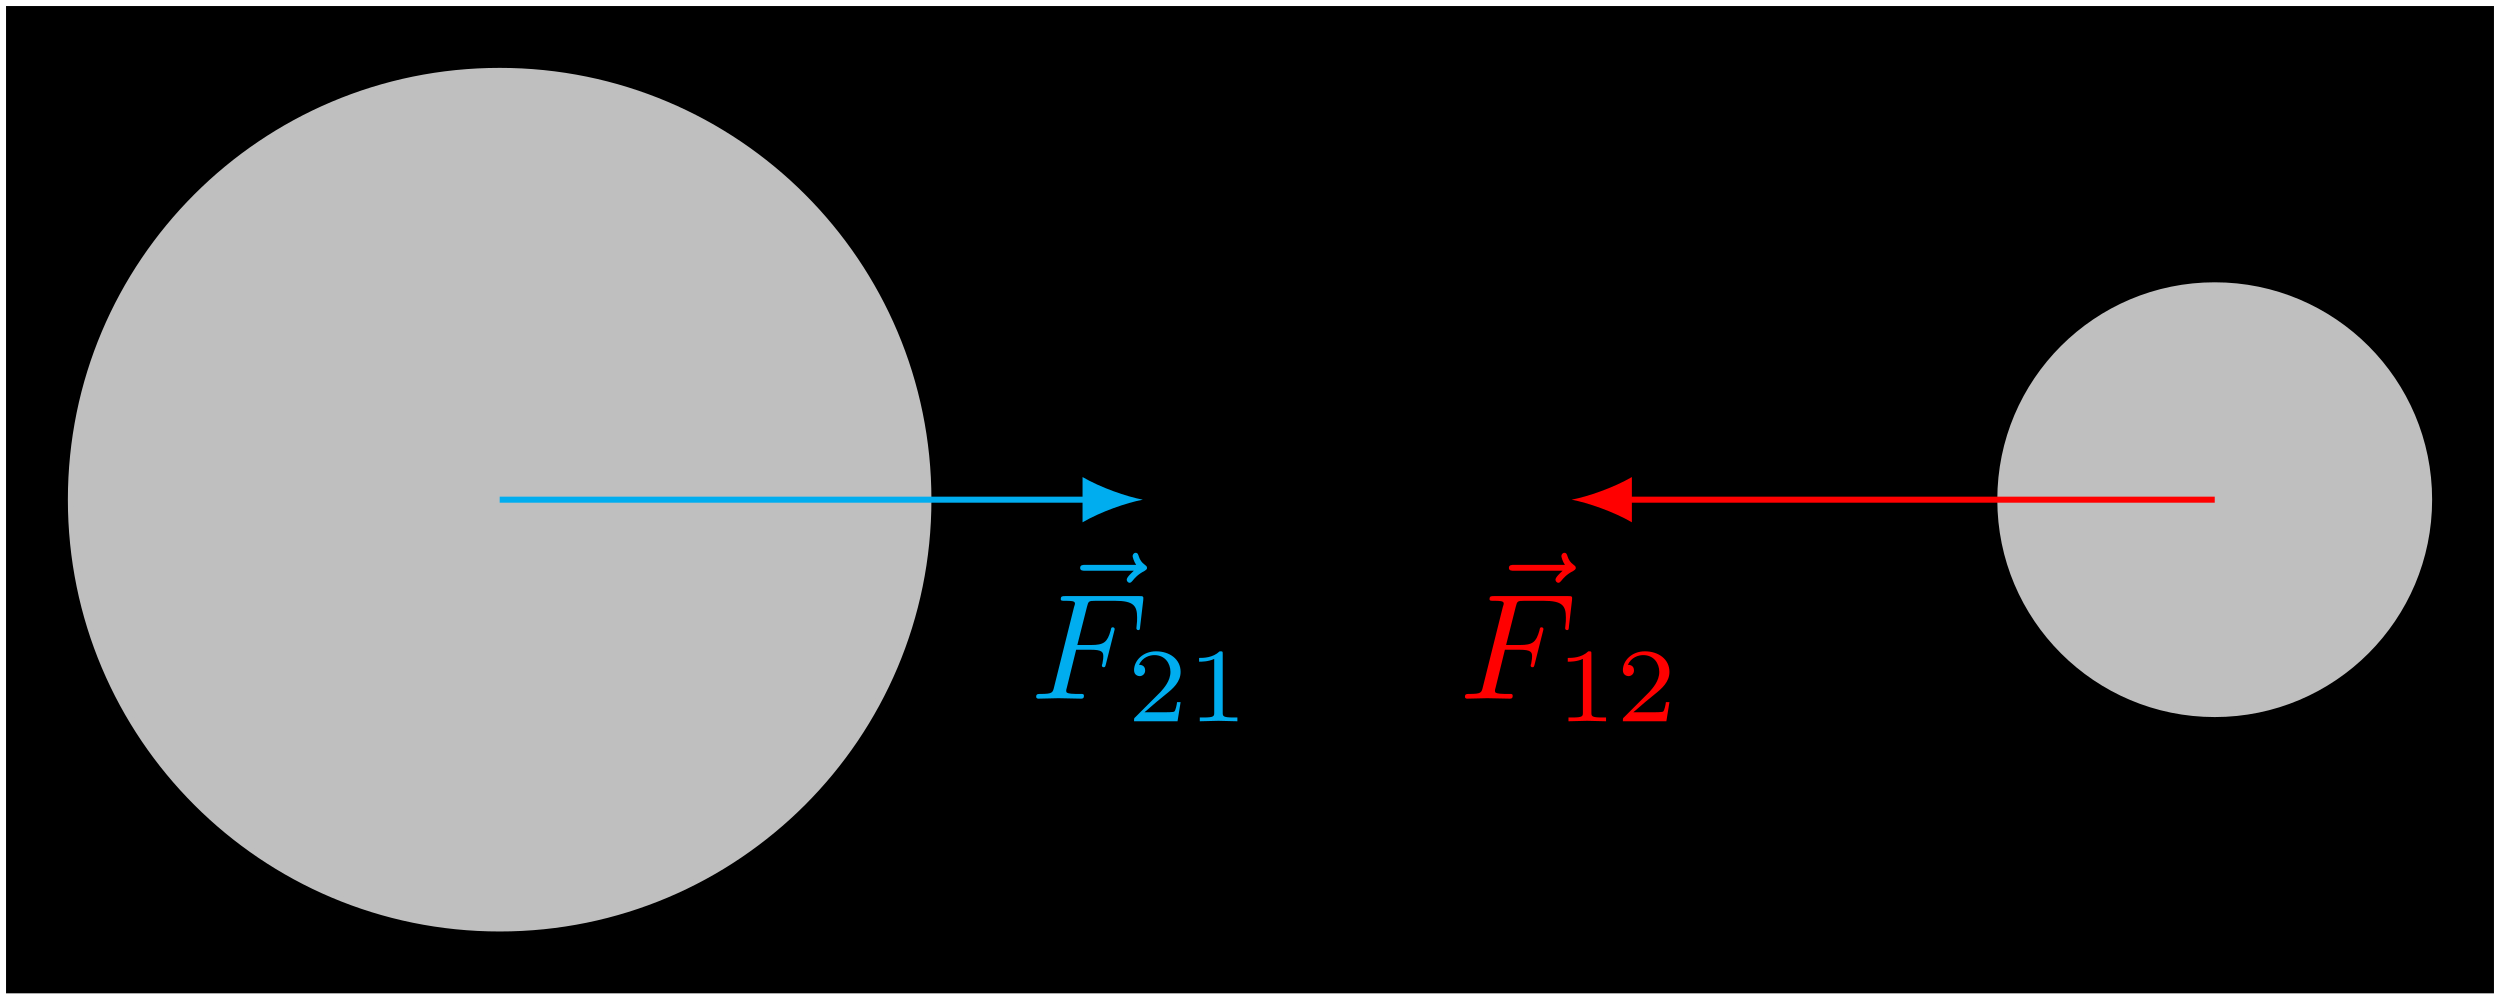
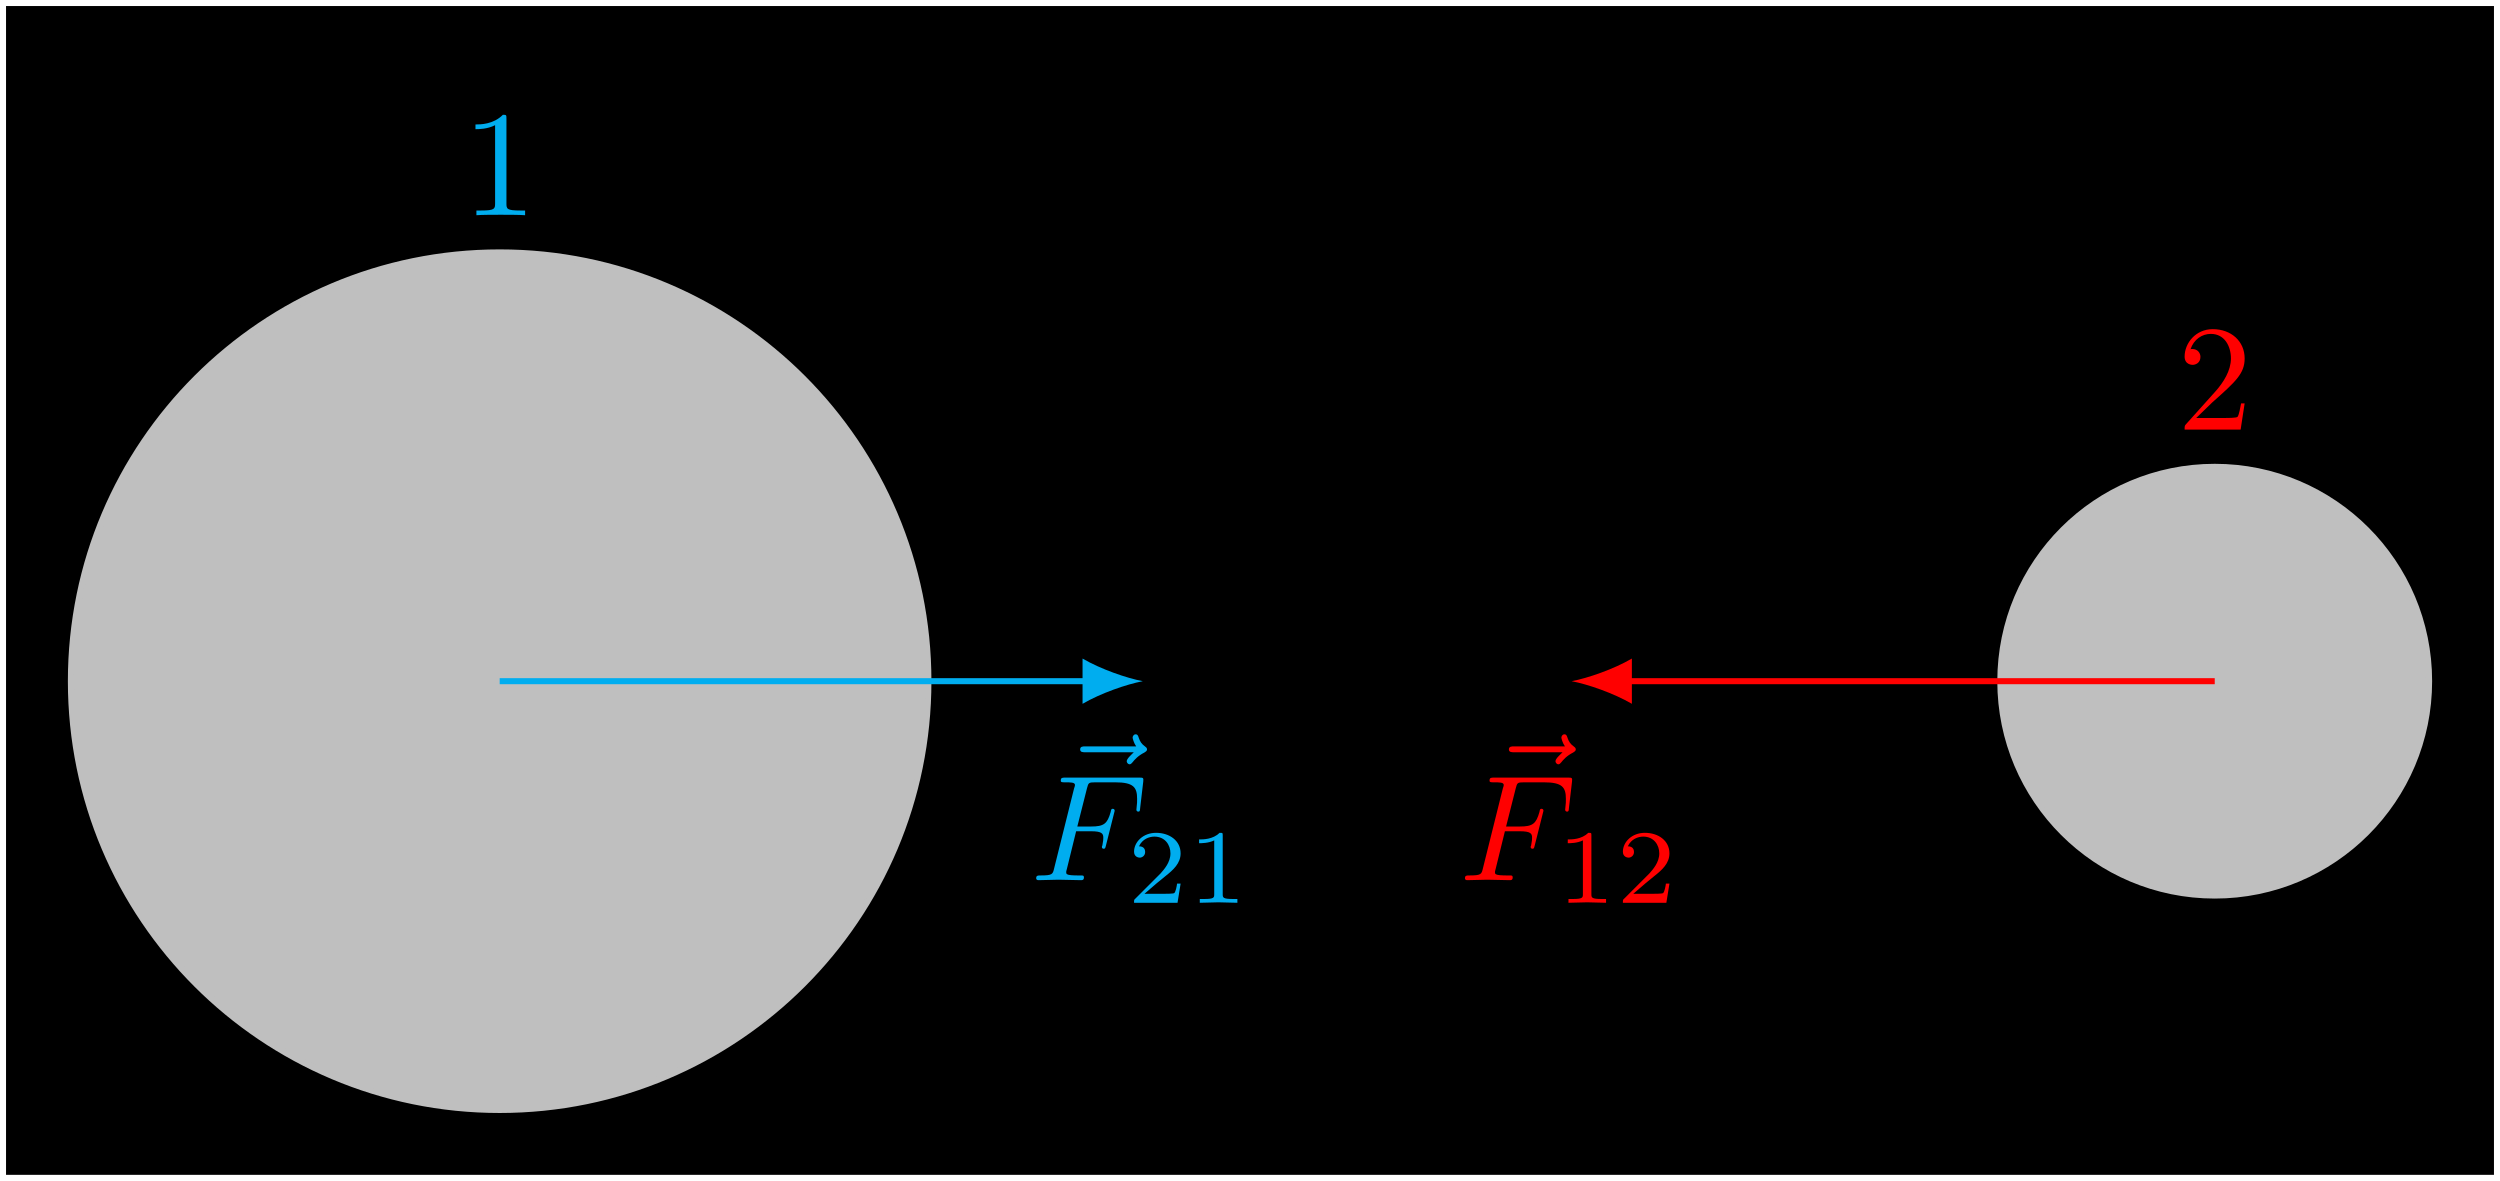
- <svg xmlns="http://www.w3.org/2000/svg" xmlns:xlink="http://www.w3.org/1999/xlink" width="165.281pt" height="66.069pt" viewBox="0 0 165.281 66.069" version="1.1">
+ <svg xmlns="http://www.w3.org/2000/svg" xmlns:xlink="http://www.w3.org/1999/xlink" width="165.281pt" height="78.069pt" viewBox="0 0 165.281 78.069" version="1.1">
  <defs>
    <g>
      <symbol overflow="visible" id="glyph0-0">
        <path style="stroke:none;" d="" />
      </symbol>
      <symbol overflow="visible" id="glyph0-1">
-         <path style="stroke:none;" d="M 5.359 -5.938 C 5.219 -5.797 4.891 -5.516 4.891 -5.344 C 4.891 -5.25 4.984 -5.141 5.078 -5.141 C 5.172 -5.141 5.219 -5.219 5.281 -5.281 C 5.391 -5.422 5.625 -5.703 6.062 -5.922 C 6.125 -5.969 6.234 -6.016 6.234 -6.125 C 6.234 -6.234 6.156 -6.281 6.094 -6.328 C 5.875 -6.484 5.766 -6.656 5.688 -6.891 C 5.656 -6.984 5.625 -7.125 5.484 -7.125 C 5.344 -7.125 5.281 -6.984 5.281 -6.906 C 5.281 -6.859 5.359 -6.547 5.516 -6.328 L 2.156 -6.328 C 2 -6.328 1.812 -6.328 1.812 -6.125 C 1.812 -5.938 2 -5.938 2.156 -5.938 Z M 5.359 -5.938 " />
+         <path style="stroke:none;" d="M 2.938 -6.375 C 2.938 -6.625 2.938 -6.641 2.703 -6.641 C 2.078 -6 1.203 -6 0.891 -6 L 0.891 -5.688 C 1.094 -5.688 1.672 -5.688 2.188 -5.953 L 2.188 -0.781 C 2.188 -0.422 2.156 -0.312 1.266 -0.312 L 0.953 -0.312 L 0.953 0 C 1.297 -0.031 2.156 -0.031 2.562 -0.031 C 2.953 -0.031 3.828 -0.031 4.172 0 L 4.172 -0.312 L 3.859 -0.312 C 2.953 -0.312 2.938 -0.422 2.938 -0.781 Z M 2.938 -6.375 " />
      </symbol>
      <symbol overflow="visible" id="glyph0-2">
-         <path style="stroke:none;" d="M 3.016 -3.234 L 3.984 -3.234 C 4.734 -3.234 4.812 -3.078 4.812 -2.797 C 4.812 -2.719 4.812 -2.609 4.75 -2.297 C 4.719 -2.25 4.719 -2.219 4.719 -2.188 C 4.719 -2.109 4.781 -2.078 4.828 -2.078 C 4.938 -2.078 4.938 -2.109 4.984 -2.281 L 5.531 -4.453 C 5.562 -4.562 5.562 -4.578 5.562 -4.609 C 5.562 -4.625 5.547 -4.719 5.438 -4.719 C 5.344 -4.719 5.328 -4.672 5.297 -4.5 C 5.078 -3.734 4.859 -3.547 4 -3.547 L 3.094 -3.547 L 3.734 -6.078 C 3.828 -6.438 3.844 -6.469 4.281 -6.469 L 5.594 -6.469 C 6.812 -6.469 7.047 -6.141 7.047 -5.375 C 7.047 -5.141 7.047 -5.109 7.016 -4.828 C 7 -4.703 7 -4.688 7 -4.656 C 7 -4.609 7.031 -4.531 7.125 -4.531 C 7.234 -4.531 7.234 -4.594 7.25 -4.781 L 7.453 -6.516 C 7.484 -6.781 7.438 -6.781 7.188 -6.781 L 2.297 -6.781 C 2.109 -6.781 2 -6.781 2 -6.578 C 2 -6.469 2.094 -6.469 2.281 -6.469 C 2.656 -6.469 2.938 -6.469 2.938 -6.297 C 2.938 -6.25 2.938 -6.234 2.875 -6.047 L 1.562 -0.781 C 1.469 -0.391 1.453 -0.312 0.656 -0.312 C 0.484 -0.312 0.375 -0.312 0.375 -0.125 C 0.375 0 0.5 0 0.531 0 C 0.812 0 1.562 -0.031 1.844 -0.031 C 2.172 -0.031 3 0 3.328 0 C 3.422 0 3.531 0 3.531 -0.188 C 3.531 -0.266 3.484 -0.297 3.484 -0.297 C 3.453 -0.312 3.422 -0.312 3.203 -0.312 C 2.984 -0.312 2.938 -0.312 2.688 -0.328 C 2.391 -0.359 2.359 -0.406 2.359 -0.531 C 2.359 -0.547 2.359 -0.609 2.406 -0.75 Z M 3.016 -3.234 " />
+         <path style="stroke:none;" d="M 1.266 -0.766 L 2.328 -1.797 C 3.875 -3.172 4.469 -3.703 4.469 -4.703 C 4.469 -5.844 3.578 -6.641 2.359 -6.641 C 1.234 -6.641 0.5 -5.719 0.5 -4.828 C 0.5 -4.281 1 -4.281 1.031 -4.281 C 1.203 -4.281 1.547 -4.391 1.547 -4.812 C 1.547 -5.062 1.359 -5.328 1.016 -5.328 C 0.938 -5.328 0.922 -5.328 0.891 -5.312 C 1.109 -5.969 1.656 -6.328 2.234 -6.328 C 3.141 -6.328 3.562 -5.516 3.562 -4.703 C 3.562 -3.906 3.078 -3.125 2.516 -2.5 L 0.609 -0.375 C 0.5 -0.266 0.5 -0.234 0.5 0 L 4.203 0 L 4.469 -1.734 L 4.234 -1.734 C 4.172 -1.438 4.109 -1 4 -0.844 C 3.938 -0.766 3.281 -0.766 3.062 -0.766 Z M 1.266 -0.766 " />
      </symbol>
      <symbol overflow="visible" id="glyph1-0">
        <path style="stroke:none;" d="" />
      </symbol>
      <symbol overflow="visible" id="glyph1-1">
+         <path style="stroke:none;" d="M 5.359 -5.938 C 5.219 -5.797 4.891 -5.516 4.891 -5.344 C 4.891 -5.25 4.984 -5.141 5.078 -5.141 C 5.172 -5.141 5.219 -5.219 5.281 -5.281 C 5.391 -5.422 5.625 -5.703 6.062 -5.922 C 6.125 -5.969 6.234 -6.016 6.234 -6.125 C 6.234 -6.234 6.156 -6.281 6.094 -6.328 C 5.875 -6.484 5.766 -6.656 5.688 -6.891 C 5.656 -6.984 5.625 -7.125 5.484 -7.125 C 5.344 -7.125 5.281 -6.984 5.281 -6.906 C 5.281 -6.859 5.359 -6.547 5.516 -6.328 L 2.156 -6.328 C 2 -6.328 1.812 -6.328 1.812 -6.125 C 1.812 -5.938 2 -5.938 2.156 -5.938 Z M 5.359 -5.938 " />
+       </symbol>
+       <symbol overflow="visible" id="glyph1-2">
+         <path style="stroke:none;" d="M 3.016 -3.234 L 3.984 -3.234 C 4.734 -3.234 4.812 -3.078 4.812 -2.797 C 4.812 -2.719 4.812 -2.609 4.75 -2.297 C 4.719 -2.25 4.719 -2.219 4.719 -2.188 C 4.719 -2.109 4.781 -2.078 4.828 -2.078 C 4.938 -2.078 4.938 -2.109 4.984 -2.281 L 5.531 -4.453 C 5.562 -4.562 5.562 -4.578 5.562 -4.609 C 5.562 -4.625 5.547 -4.719 5.438 -4.719 C 5.344 -4.719 5.328 -4.672 5.297 -4.5 C 5.078 -3.734 4.859 -3.547 4 -3.547 L 3.094 -3.547 L 3.734 -6.078 C 3.828 -6.438 3.844 -6.469 4.281 -6.469 L 5.594 -6.469 C 6.812 -6.469 7.047 -6.141 7.047 -5.375 C 7.047 -5.141 7.047 -5.109 7.016 -4.828 C 7 -4.703 7 -4.688 7 -4.656 C 7 -4.609 7.031 -4.531 7.125 -4.531 C 7.234 -4.531 7.234 -4.594 7.25 -4.781 L 7.453 -6.516 C 7.484 -6.781 7.438 -6.781 7.188 -6.781 L 2.297 -6.781 C 2.109 -6.781 2 -6.781 2 -6.578 C 2 -6.469 2.094 -6.469 2.281 -6.469 C 2.656 -6.469 2.938 -6.469 2.938 -6.297 C 2.938 -6.25 2.938 -6.234 2.875 -6.047 L 1.562 -0.781 C 1.469 -0.391 1.453 -0.312 0.656 -0.312 C 0.484 -0.312 0.375 -0.312 0.375 -0.125 C 0.375 0 0.5 0 0.531 0 C 0.812 0 1.562 -0.031 1.844 -0.031 C 2.172 -0.031 3 0 3.328 0 C 3.422 0 3.531 0 3.531 -0.188 C 3.531 -0.266 3.484 -0.297 3.484 -0.297 C 3.453 -0.312 3.422 -0.312 3.203 -0.312 C 2.984 -0.312 2.938 -0.312 2.688 -0.328 C 2.391 -0.359 2.359 -0.406 2.359 -0.531 C 2.359 -0.547 2.359 -0.609 2.406 -0.75 Z M 3.016 -3.234 " />
+       </symbol>
+       <symbol overflow="visible" id="glyph2-0">
+         <path style="stroke:none;" d="" />
+       </symbol>
+       <symbol overflow="visible" id="glyph2-1">
        <path style="stroke:none;" d="M 3.516 -1.266 L 3.281 -1.266 C 3.266 -1.109 3.188 -0.703 3.094 -0.641 C 3.047 -0.594 2.516 -0.594 2.406 -0.594 L 1.125 -0.594 C 1.859 -1.234 2.109 -1.438 2.516 -1.766 C 3.031 -2.172 3.516 -2.609 3.516 -3.266 C 3.516 -4.109 2.781 -4.625 1.891 -4.625 C 1.031 -4.625 0.438 -4.016 0.438 -3.375 C 0.438 -3.031 0.734 -2.984 0.812 -2.984 C 0.969 -2.984 1.172 -3.109 1.172 -3.359 C 1.172 -3.484 1.125 -3.734 0.766 -3.734 C 0.984 -4.219 1.453 -4.375 1.781 -4.375 C 2.484 -4.375 2.844 -3.828 2.844 -3.266 C 2.844 -2.656 2.406 -2.188 2.188 -1.938 L 0.516 -0.266 C 0.438 -0.203 0.438 -0.188 0.438 0 L 3.312 0 Z M 3.516 -1.266 " />
      </symbol>
-       <symbol overflow="visible" id="glyph1-2">
+       <symbol overflow="visible" id="glyph2-2">
        <path style="stroke:none;" d="M 2.328 -4.438 C 2.328 -4.625 2.328 -4.625 2.125 -4.625 C 1.672 -4.188 1.047 -4.188 0.766 -4.188 L 0.766 -3.938 C 0.922 -3.938 1.391 -3.938 1.766 -4.125 L 1.766 -0.578 C 1.766 -0.344 1.766 -0.25 1.078 -0.25 L 0.812 -0.25 L 0.812 0 C 0.938 0 1.797 -0.031 2.047 -0.031 C 2.266 -0.031 3.141 0 3.297 0 L 3.297 -0.25 L 3.031 -0.25 C 2.328 -0.25 2.328 -0.344 2.328 -0.578 Z M 2.328 -4.438 " />
      </symbol>
    </g>
    <clipPath id="clip1">
-       <path d="M 0 0 L 165.281 0 L 165.281 66 L 0 66 Z M 0 0 " />
+       <path d="M 0 0 L 165.281 0 L 165.281 78 L 0 78 Z M 0 0 " />
    </clipPath>
    <clipPath id="clip2">
-       <path d="M 0 0 L 165.281 0 L 165.281 66 L 0 66 Z M 0 0 " />
+       <path d="M 0 0 L 165.281 0 L 165.281 78 L 0 78 Z M 0 0 " />
    </clipPath>
    <clipPath id="clip3">
-       <path d="M 0 0 L 68 0 L 68 66.07 L 0 66.07 Z M 0 0 " />
+       <path d="M 0 11 L 68 11 L 68 78.07 L 0 78.07 Z M 0 11 " />
    </clipPath>
    <clipPath id="clip4">
-       <path d="M 126 13 L 165.281 13 L 165.281 53 L 126 53 Z M 126 13 " />
+       <path d="M 126 25 L 165.281 25 L 165.281 65 L 126 65 Z M 126 25 " />
    </clipPath>
  </defs>
  <g id="surface1">
    <g clip-path="url(#clip1)" clip-rule="nonzero">
-       <path style=" stroke:none;fill-rule:nonzero;fill:rgb(0%,0%,0%);fill-opacity:1;" d="M 0.199 65.871 L 0.199 0.199 L 165.082 0.199 L 165.082 65.871 Z M 0.199 65.871 " />
+       <path style=" stroke:none;fill-rule:nonzero;fill:rgb(0%,0%,0%);fill-opacity:1;" d="M 0.199 77.871 L 0.199 0.199 L 165.082 0.199 L 165.082 77.871 Z M 0.199 77.871 " />
    </g>
-     <path style="fill:none;stroke-width:0.399;stroke-linecap:butt;stroke-linejoin:miter;stroke:rgb(100%,100%,100%);stroke-opacity:1;stroke-miterlimit:10;" d="M -89.528 -32.836 L -89.528 32.836 L 75.355 32.836 L 75.355 -32.836 Z M -89.528 -32.836 " transform="matrix(1,0,0,-1,89.727,33.035)" />
+     <path style="fill:none;stroke-width:0.399;stroke-linecap:butt;stroke-linejoin:miter;stroke:rgb(100%,100%,100%);stroke-opacity:1;stroke-miterlimit:10;" d="M -89.528 -32.836 L -89.528 44.836 L 75.355 44.836 L 75.355 -32.836 Z M -89.528 -32.836 " transform="matrix(1,0,0,-1,89.727,45.035)" />
    <g clip-path="url(#clip2)" clip-rule="nonzero">
-       <path style=" stroke:none;fill-rule:nonzero;fill:rgb(0%,0%,0%);fill-opacity:1;" d="M 0.199 65.871 L 0.199 0.199 L 165.082 0.199 L 165.082 65.871 Z M 0.199 65.871 " />
+       <path style=" stroke:none;fill-rule:nonzero;fill:rgb(0%,0%,0%);fill-opacity:1;" d="M 0.199 77.871 L 0.199 0.199 L 165.082 0.199 L 165.082 77.871 Z M 0.199 77.871 " />
    </g>
-     <path style="fill:none;stroke-width:0.399;stroke-linecap:butt;stroke-linejoin:miter;stroke:rgb(100%,100%,100%);stroke-opacity:1;stroke-miterlimit:10;" d="M -89.528 -32.836 L -89.528 32.836 L 75.355 32.836 L 75.355 -32.836 Z M -89.528 -32.836 " transform="matrix(1,0,0,-1,89.727,33.035)" />
-     <path style=" stroke:none;fill-rule:nonzero;fill:rgb(75%,75%,75%);fill-opacity:1;" d="M 61.379 33.035 C 61.379 17.379 48.688 4.688 33.035 4.688 C 17.379 4.688 4.688 17.379 4.688 33.035 C 4.688 48.691 17.379 61.383 33.035 61.383 C 48.688 61.383 61.379 48.691 61.379 33.035 Z M 61.379 33.035 " />
+     <path style="fill:none;stroke-width:0.399;stroke-linecap:butt;stroke-linejoin:miter;stroke:rgb(100%,100%,100%);stroke-opacity:1;stroke-miterlimit:10;" d="M -89.528 -32.836 L -89.528 44.836 L 75.355 44.836 L 75.355 -32.836 Z M -89.528 -32.836 " transform="matrix(1,0,0,-1,89.727,45.035)" />
+     <path style=" stroke:none;fill-rule:nonzero;fill:rgb(75%,75%,75%);fill-opacity:1;" d="M 61.379 45.035 C 61.379 29.379 48.688 16.688 33.035 16.688 C 17.379 16.688 4.688 29.379 4.688 45.035 C 4.688 60.691 17.379 73.383 33.035 73.383 C 48.688 73.383 61.379 60.691 61.379 45.035 Z M 61.379 45.035 " />
    <g clip-path="url(#clip3)" clip-rule="nonzero">
-       <path style="fill:none;stroke-width:0.399;stroke-linecap:butt;stroke-linejoin:miter;stroke:rgb(75%,75%,75%);stroke-opacity:1;stroke-miterlimit:10;" d="M -28.348 -0 C -28.348 15.656 -41.039 28.348 -56.692 28.348 C -72.348 28.348 -85.04 15.656 -85.04 -0 C -85.04 -15.656 -72.348 -28.348 -56.692 -28.348 C -41.039 -28.348 -28.348 -15.656 -28.348 -0 Z M -28.348 -0 " transform="matrix(1,0,0,-1,89.727,33.035)" />
+       <path style="fill:none;stroke-width:0.399;stroke-linecap:butt;stroke-linejoin:miter;stroke:rgb(75%,75%,75%);stroke-opacity:1;stroke-miterlimit:10;" d="M -28.348 -0 C -28.348 15.656 -41.039 28.348 -56.692 28.348 C -72.348 28.348 -85.04 15.656 -85.04 -0 C -85.04 -15.656 -72.348 -28.348 -56.692 -28.348 C -41.039 -28.348 -28.348 -15.656 -28.348 -0 Z M -28.348 -0 " transform="matrix(1,0,0,-1,89.727,45.035)" />
    </g>
-     <path style=" stroke:none;fill-rule:nonzero;fill:rgb(75%,75%,75%);fill-opacity:1;" d="M 160.594 33.035 C 160.594 25.207 154.25 18.863 146.422 18.863 C 138.594 18.863 132.246 25.207 132.246 33.035 C 132.246 40.863 138.594 47.207 146.422 47.207 C 154.25 47.207 160.594 40.863 160.594 33.035 Z M 160.594 33.035 " />
+     <path style=" stroke:none;fill-rule:nonzero;fill:rgb(75%,75%,75%);fill-opacity:1;" d="M 160.594 45.035 C 160.594 37.207 154.25 30.863 146.422 30.863 C 138.594 30.863 132.246 37.207 132.246 45.035 C 132.246 52.863 138.594 59.207 146.422 59.207 C 154.25 59.207 160.594 52.863 160.594 45.035 Z M 160.594 45.035 " />
    <g clip-path="url(#clip4)" clip-rule="nonzero">
-       <path style="fill:none;stroke-width:0.399;stroke-linecap:butt;stroke-linejoin:miter;stroke:rgb(75%,75%,75%);stroke-opacity:1;stroke-miterlimit:10;" d="M 70.867 -0 C 70.867 7.828 64.523 14.172 56.695 14.172 C 48.867 14.172 42.519 7.828 42.519 -0 C 42.519 -7.828 48.867 -14.172 56.695 -14.172 C 64.523 -14.172 70.867 -7.828 70.867 -0 Z M 70.867 -0 " transform="matrix(1,0,0,-1,89.727,33.035)" />
-     </g>
-     <path style="fill:none;stroke-width:0.399;stroke-linecap:butt;stroke-linejoin:miter;stroke:rgb(0%,67.839%,93.729%);stroke-opacity:1;stroke-miterlimit:10;" d="M -56.692 -0 L -17.758 -0 " transform="matrix(1,0,0,-1,89.727,33.035)" />
-     <path style=" stroke:none;fill-rule:nonzero;fill:rgb(0%,67.839%,93.729%);fill-opacity:1;" d="M 75.555 33.035 C 74.492 32.836 72.766 32.238 71.57 31.539 L 71.57 34.531 C 72.766 33.832 74.492 33.234 75.555 33.035 " />
-     <g style="fill:rgb(0%,67.839%,93.729%);fill-opacity:1;">
-       <use xlink:href="#glyph0-1" x="69.599" y="43.672" />
+       <path style="fill:none;stroke-width:0.399;stroke-linecap:butt;stroke-linejoin:miter;stroke:rgb(75%,75%,75%);stroke-opacity:1;stroke-miterlimit:10;" d="M 70.867 -0 C 70.867 7.828 64.523 14.172 56.695 14.172 C 48.867 14.172 42.519 7.828 42.519 -0 C 42.519 -7.828 48.867 -14.172 56.695 -14.172 C 64.523 -14.172 70.867 -7.828 70.867 -0 Z M 70.867 -0 " transform="matrix(1,0,0,-1,89.727,45.035)" />
    </g>
    <g style="fill:rgb(0%,67.839%,93.729%);fill-opacity:1;">
-       <use xlink:href="#glyph0-2" x="68.13" y="46.19" />
+       <use xlink:href="#glyph0-1" x="30.544" y="14.229" />
+     </g>
+     <g style="fill:rgb(100%,0%,0%);fill-opacity:1;">
+       <use xlink:href="#glyph0-2" x="143.93" y="28.402" />
+     </g>
+     <path style="fill:none;stroke-width:0.399;stroke-linecap:butt;stroke-linejoin:miter;stroke:rgb(0%,67.839%,93.729%);stroke-opacity:1;stroke-miterlimit:10;" d="M -56.692 -0 L -17.758 -0 " transform="matrix(1,0,0,-1,89.727,45.035)" />
+     <path style=" stroke:none;fill-rule:nonzero;fill:rgb(0%,67.839%,93.729%);fill-opacity:1;" d="M 75.555 45.035 C 74.492 44.836 72.766 44.238 71.57 43.539 L 71.57 46.531 C 72.766 45.832 74.492 45.234 75.555 45.035 " />
+     <g style="fill:rgb(0%,67.839%,93.729%);fill-opacity:1;">
+       <use xlink:href="#glyph1-1" x="69.599" y="55.672" />
    </g>
    <g style="fill:rgb(0%,67.839%,93.729%);fill-opacity:1;">
-       <use xlink:href="#glyph1-1" x="74.537" y="47.685" />
-       <use xlink:href="#glyph1-2" x="78.509" y="47.685" />
+       <use xlink:href="#glyph1-2" x="68.13" y="58.19" />
    </g>
-     <path style="fill:none;stroke-width:0.399;stroke-linecap:butt;stroke-linejoin:miter;stroke:rgb(100%,0%,0%);stroke-opacity:1;stroke-miterlimit:10;" d="M 56.695 -0 L 17.761 -0 " transform="matrix(1,0,0,-1,89.727,33.035)" />
-     <path style=" stroke:none;fill-rule:nonzero;fill:rgb(100%,0%,0%);fill-opacity:1;" d="M 103.902 33.035 C 104.965 33.234 106.691 33.832 107.887 34.531 L 107.887 31.539 C 106.691 32.238 104.965 32.836 103.902 33.035 " />
+     <g style="fill:rgb(0%,67.839%,93.729%);fill-opacity:1;">
+       <use xlink:href="#glyph2-1" x="74.537" y="59.685" />
+       <use xlink:href="#glyph2-2" x="78.509" y="59.685" />
+     </g>
+     <path style="fill:none;stroke-width:0.399;stroke-linecap:butt;stroke-linejoin:miter;stroke:rgb(100%,0%,0%);stroke-opacity:1;stroke-miterlimit:10;" d="M 56.695 -0 L 17.761 -0 " transform="matrix(1,0,0,-1,89.727,45.035)" />
+     <path style=" stroke:none;fill-rule:nonzero;fill:rgb(100%,0%,0%);fill-opacity:1;" d="M 103.902 45.035 C 104.965 45.234 106.691 45.832 107.887 46.531 L 107.887 43.539 C 106.691 44.238 104.965 44.836 103.902 45.035 " />
    <g style="fill:rgb(100%,0%,0%);fill-opacity:1;">
-       <use xlink:href="#glyph0-1" x="97.945" y="43.672" />
+       <use xlink:href="#glyph1-1" x="97.945" y="55.672" />
    </g>
    <g style="fill:rgb(100%,0%,0%);fill-opacity:1;">
-       <use xlink:href="#glyph0-2" x="96.477" y="46.19" />
+       <use xlink:href="#glyph1-2" x="96.477" y="58.19" />
    </g>
    <g style="fill:rgb(100%,0%,0%);fill-opacity:1;">
-       <use xlink:href="#glyph1-2" x="102.883" y="47.685" />
-       <use xlink:href="#glyph1-1" x="106.855" y="47.685" />
+       <use xlink:href="#glyph2-2" x="102.883" y="59.685" />
+       <use xlink:href="#glyph2-1" x="106.855" y="59.685" />
    </g>
  </g>
</svg>
